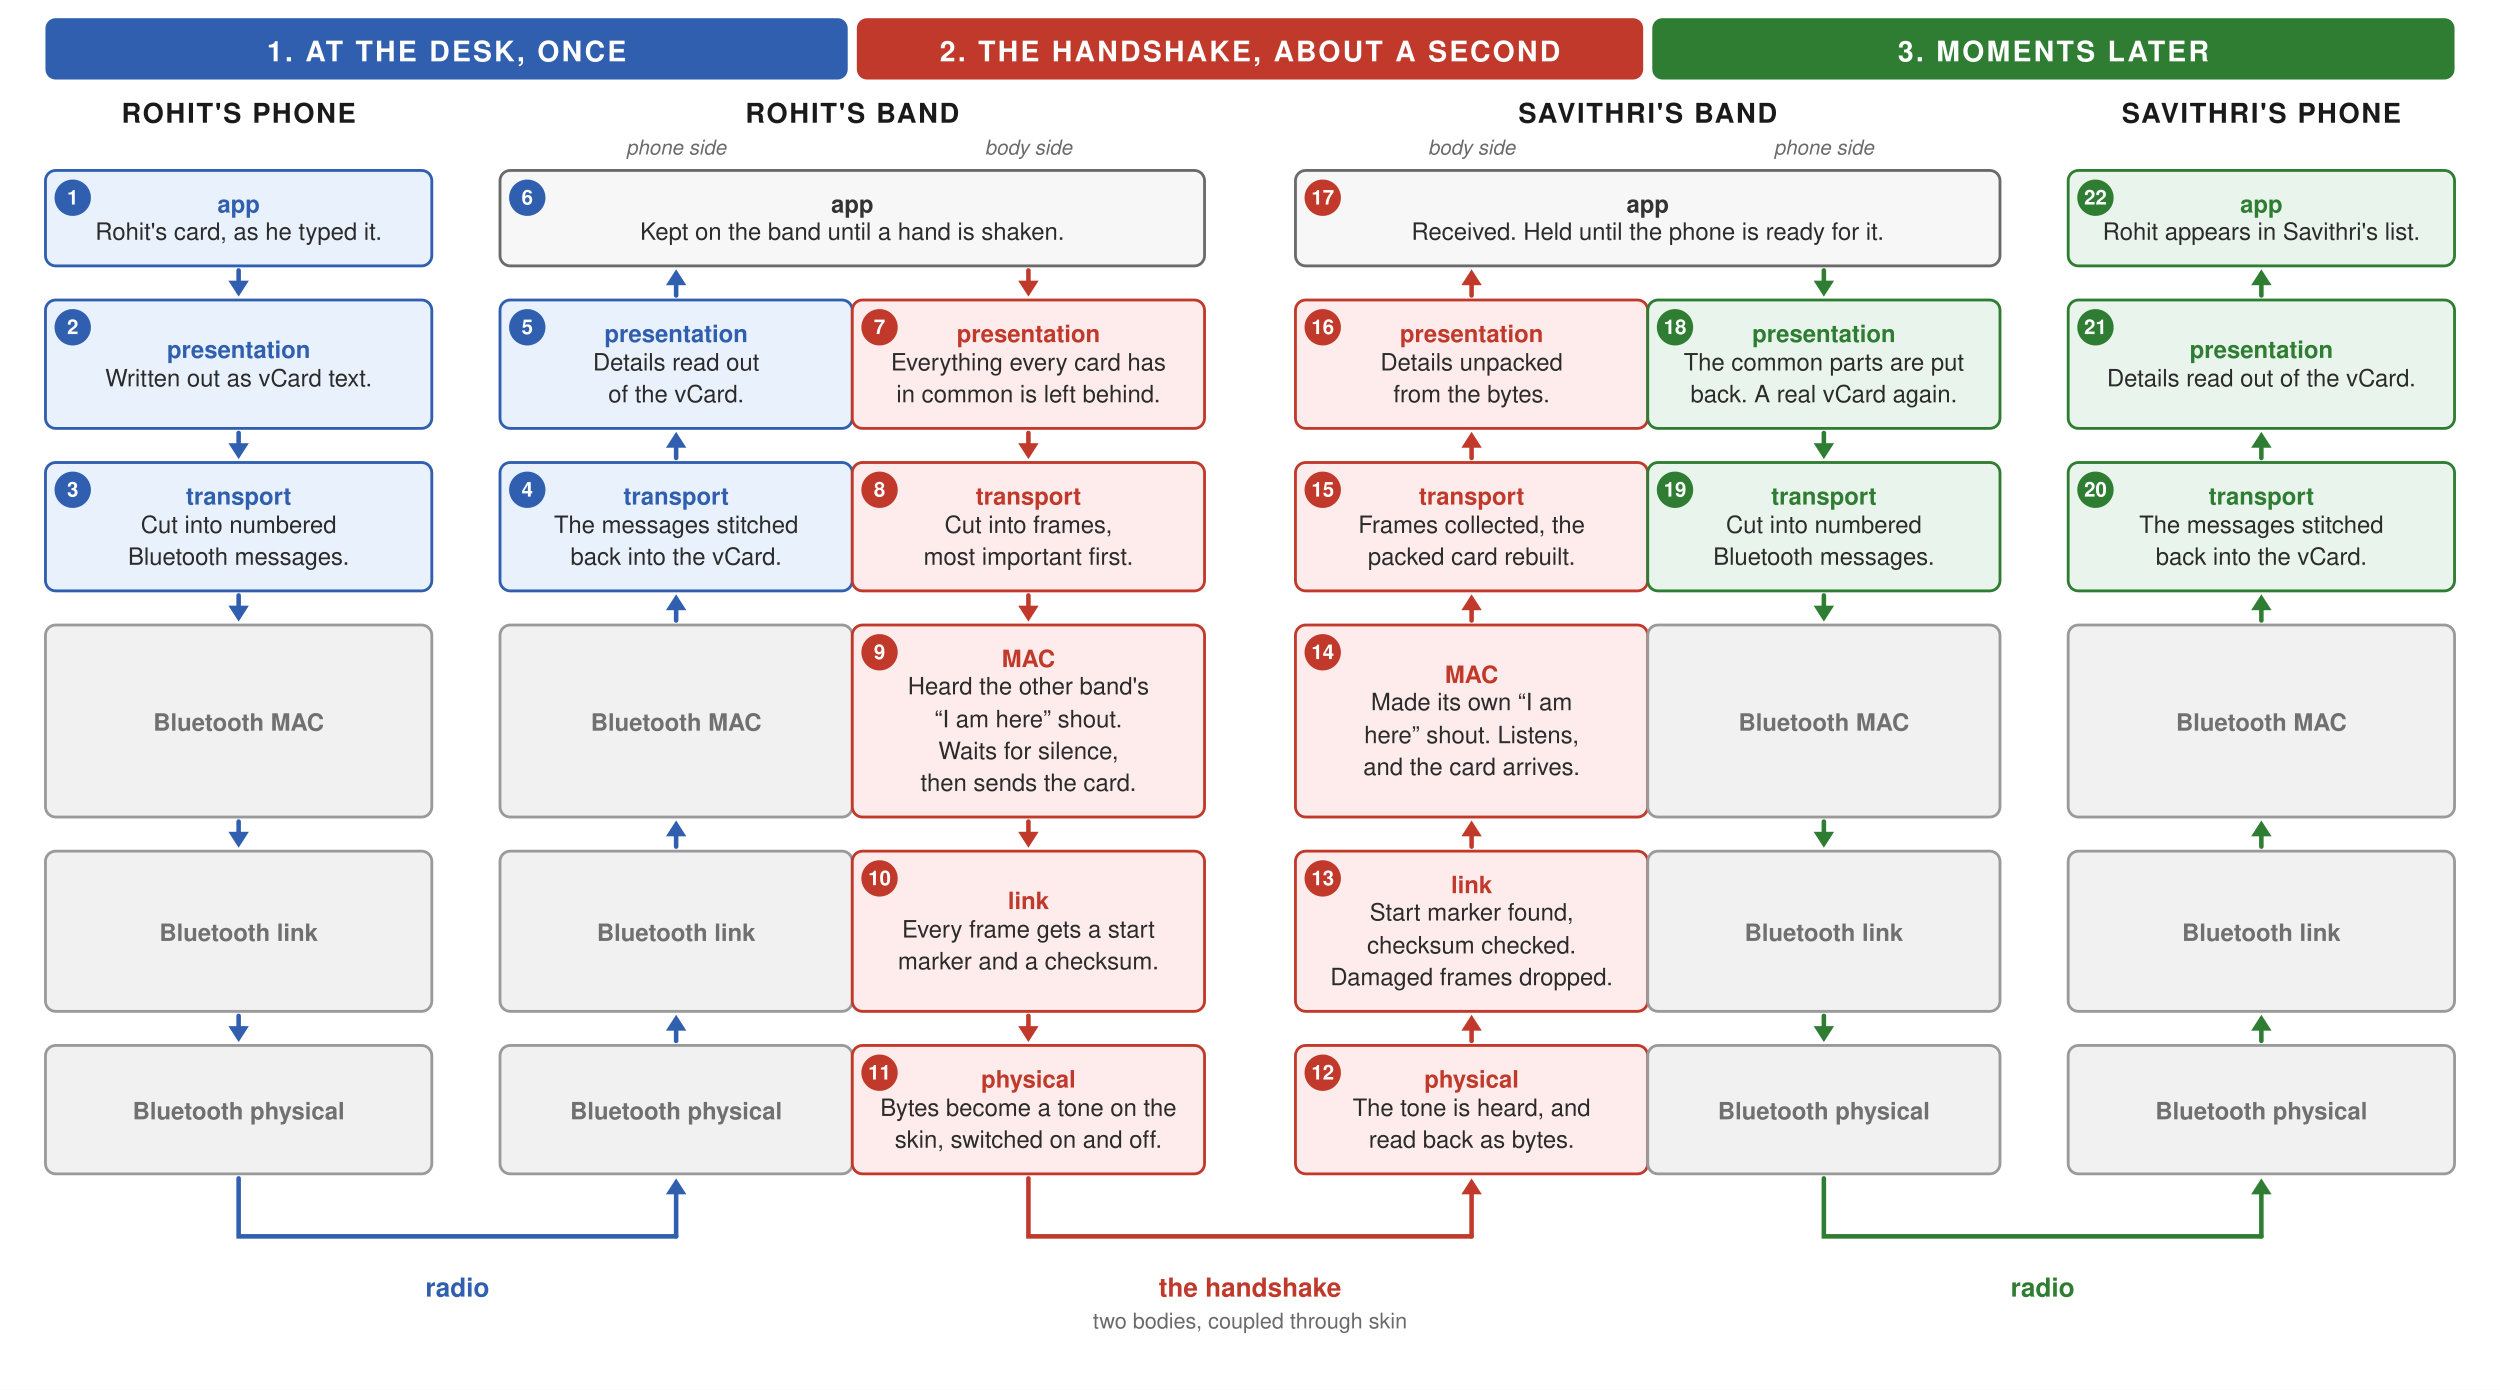
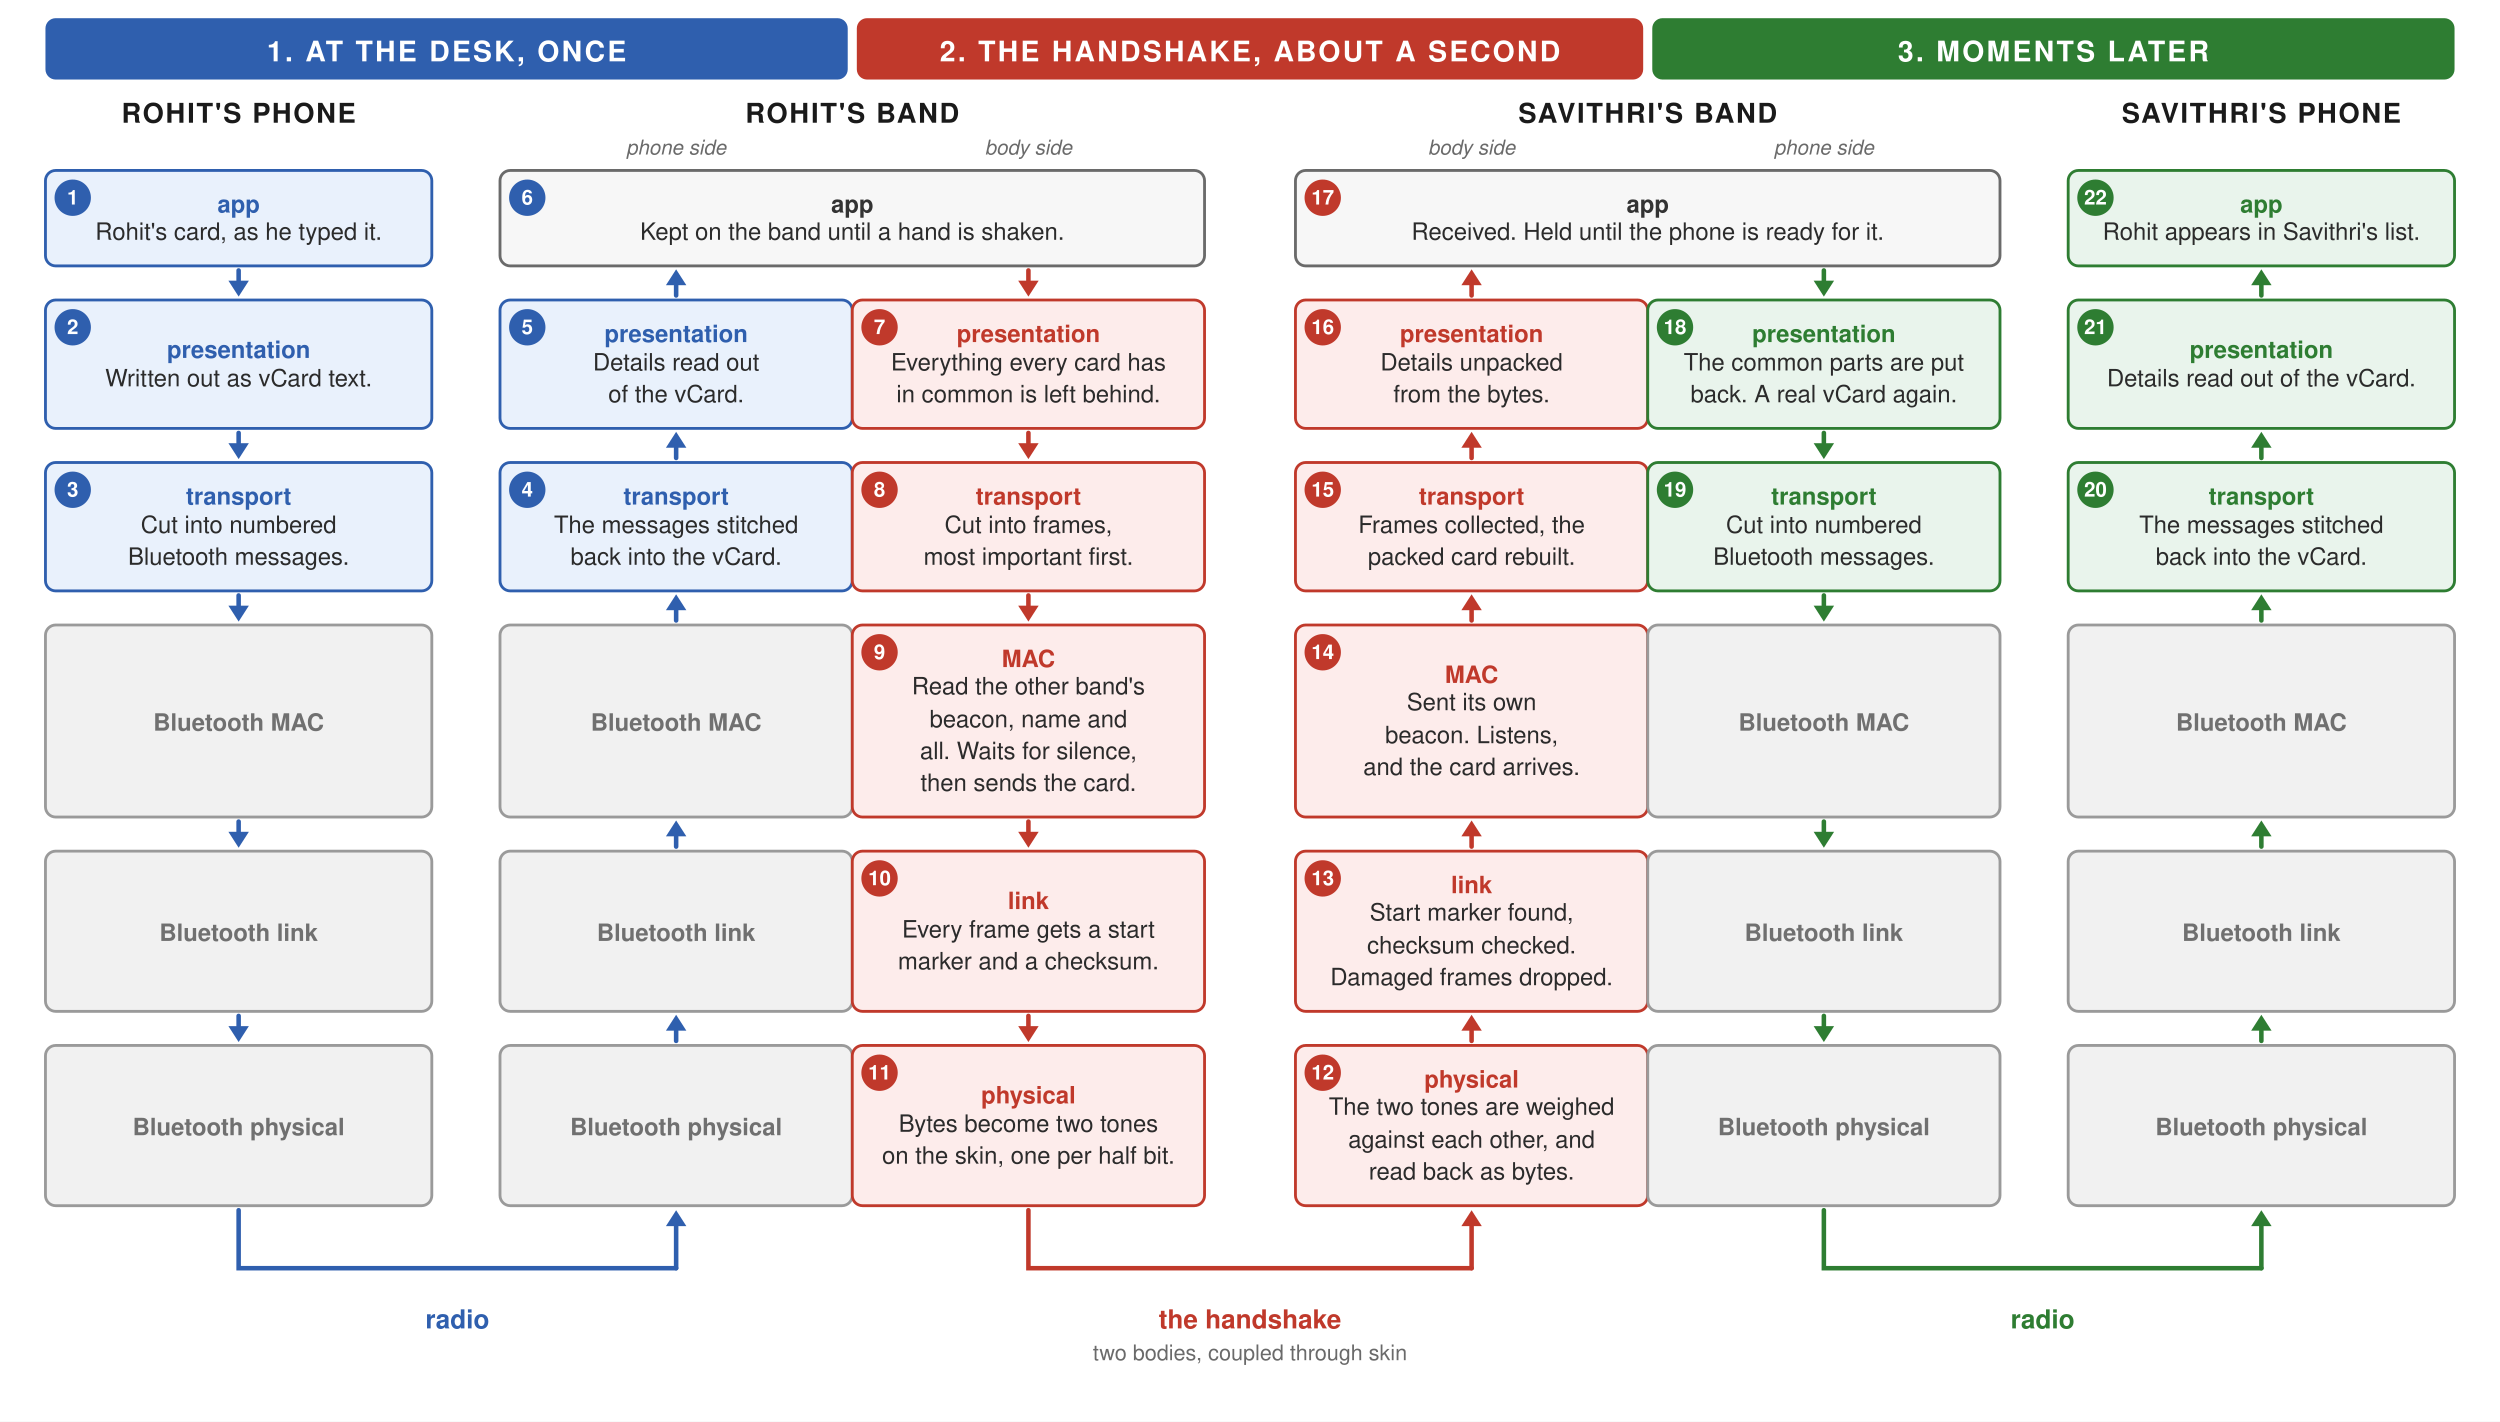
- <svg xmlns="http://www.w3.org/2000/svg" width="2200" height="1223" viewBox="0 0 2200 1223" font-family="Segoe UI, Helvetica, Arial, sans-serif">
-   <rect width="2200" height="1223" fill="#ffffff" />
+ <svg xmlns="http://www.w3.org/2000/svg" width="2200" height="1251" viewBox="0 0 2200 1251" font-family="Segoe UI, Helvetica, Arial, sans-serif">
+   <rect width="2200" height="1251" fill="#ffffff" />
  <rect x="40" y="16" width="706" height="54" rx="9" fill="#2f5fae" stroke="#2f5fae" stroke-width="0" />
  <text x="393.0" y="54" text-anchor="middle" font-size="25" fill="#ffffff" font-weight="700" letter-spacing="2">1.  AT THE DESK, ONCE</text>
  <rect x="754" y="16" width="692" height="54" rx="9" fill="#c0392b" stroke="#c0392b" stroke-width="0" />
  <text x="1100.0" y="54" text-anchor="middle" font-size="25" fill="#ffffff" font-weight="700" letter-spacing="2">2.  THE HANDSHAKE, ABOUT A SECOND</text>
  <rect x="1454" y="16" width="706" height="54" rx="9" fill="#2e7d32" stroke="#2e7d32" stroke-width="0" />
  <text x="1807.0" y="54" text-anchor="middle" font-size="25" fill="#ffffff" font-weight="700" letter-spacing="2">3.  MOMENTS LATER</text>
  <text x="210.0" y="108" text-anchor="middle" font-size="24" fill="#1a1a1a" font-weight="700" letter-spacing="1.5">ROHIT'S PHONE</text>
  <text x="750" y="108" text-anchor="middle" font-size="24" fill="#1a1a1a" font-weight="700" letter-spacing="1.5">ROHIT'S BAND</text>
  <text x="1450" y="108" text-anchor="middle" font-size="24" fill="#1a1a1a" font-weight="700" letter-spacing="1.5">SAVITHRI'S BAND</text>
  <text x="1990.0" y="108" text-anchor="middle" font-size="24" fill="#1a1a1a" font-weight="700" letter-spacing="1.5">SAVITHRI'S PHONE</text>
  <text x="595.0" y="136" text-anchor="middle" font-size="18" fill="#6a6a6a" font-style="italic">phone side</text>
  <text x="905.0" y="136" text-anchor="middle" font-size="18" fill="#6a6a6a" font-style="italic">body side</text>
  <text x="1295.0" y="136" text-anchor="middle" font-size="18" fill="#6a6a6a" font-style="italic">body side</text>
  <text x="1605.0" y="136" text-anchor="middle" font-size="18" fill="#6a6a6a" font-style="italic">phone side</text>
  <rect x="40" y="150" width="340" height="84" rx="9" fill="#e9f1fc" stroke="#2f5fae" stroke-width="2.5" />
  <text x="210.0" y="187" text-anchor="middle" font-size="21" fill="#2f5fae" font-weight="700">app</text>
  <text x="210.0" y="211" text-anchor="middle" font-size="21" fill="#2b2b2b">Rohit's card, as he typed it.</text>
  <circle cx="64" cy="174" r="16" fill="#2f5fae" />
  <text x="64" y="180" text-anchor="middle" font-size="18" font-weight="700" fill="#ffffff">1</text>
  <rect x="440" y="150" width="620" height="84" rx="9" fill="#f7f7f7" stroke="#6a6a6a" stroke-width="2.5" />
  <text x="750.0" y="187" text-anchor="middle" font-size="21" fill="#333333" font-weight="700">app</text>
  <text x="750.0" y="211" text-anchor="middle" font-size="21" fill="#2b2b2b">Kept on the band until a hand is shaken.</text>
  <circle cx="464" cy="174" r="16" fill="#2f5fae" />
  <text x="464" y="180" text-anchor="middle" font-size="18" font-weight="700" fill="#ffffff">6</text>
  <rect x="1140" y="150" width="620" height="84" rx="9" fill="#f7f7f7" stroke="#6a6a6a" stroke-width="2.5" />
  <text x="1450.0" y="187" text-anchor="middle" font-size="21" fill="#333333" font-weight="700">app</text>
  <text x="1450.0" y="211" text-anchor="middle" font-size="21" fill="#2b2b2b">Received. Held until the phone is ready for it.</text>
  <circle cx="1164" cy="174" r="16" fill="#c0392b" />
  <text x="1164" y="180" text-anchor="middle" font-size="18" font-weight="700" fill="#ffffff">17</text>
  <rect x="1820" y="150" width="340" height="84" rx="9" fill="#e9f4ec" stroke="#2e7d32" stroke-width="2.5" />
  <text x="1990.0" y="187" text-anchor="middle" font-size="21" fill="#2e7d32" font-weight="700">app</text>
  <text x="1990.0" y="211" text-anchor="middle" font-size="21" fill="#2b2b2b">Rohit appears in Savithri's list.</text>
  <circle cx="1844" cy="174" r="16" fill="#2e7d32" />
  <text x="1844" y="180" text-anchor="middle" font-size="18" font-weight="700" fill="#ffffff">22</text>
  <rect x="40" y="264" width="340" height="113" rx="9" fill="#e9f1fc" stroke="#2f5fae" stroke-width="2.5" />
  <text x="210.0" y="315" text-anchor="middle" font-size="21" fill="#2f5fae" font-weight="700">presentation</text>
  <text x="210.0" y="340" text-anchor="middle" font-size="21" fill="#2b2b2b">Written out as vCard text.</text>
  <circle cx="64" cy="288" r="16" fill="#2f5fae" />
  <text x="64" y="294" text-anchor="middle" font-size="18" font-weight="700" fill="#ffffff">2</text>
  <rect x="440" y="264" width="310" height="113" rx="9" fill="#e9f1fc" stroke="#2f5fae" stroke-width="2.5" />
  <text x="595.0" y="301" text-anchor="middle" font-size="21" fill="#2f5fae" font-weight="700">presentation</text>
  <text x="595.0" y="326" text-anchor="middle" font-size="21" fill="#2b2b2b">Details read out</text>
  <text x="595.0" y="354" text-anchor="middle" font-size="21" fill="#2b2b2b">of the vCard.</text>
  <circle cx="464" cy="288" r="16" fill="#2f5fae" />
  <text x="464" y="294" text-anchor="middle" font-size="18" font-weight="700" fill="#ffffff">5</text>
  <rect x="750" y="264" width="310" height="113" rx="9" fill="#fdeceb" stroke="#c0392b" stroke-width="2.5" />
  <text x="905.0" y="301" text-anchor="middle" font-size="21" fill="#c0392b" font-weight="700">presentation</text>
  <text x="905.0" y="326" text-anchor="middle" font-size="21" fill="#2b2b2b">Everything every card has</text>
  <text x="905.0" y="354" text-anchor="middle" font-size="21" fill="#2b2b2b">in common is left behind.</text>
  <circle cx="774" cy="288" r="16" fill="#c0392b" />
  <text x="774" y="294" text-anchor="middle" font-size="18" font-weight="700" fill="#ffffff">7</text>
  <rect x="1140" y="264" width="310" height="113" rx="9" fill="#fdeceb" stroke="#c0392b" stroke-width="2.5" />
  <text x="1295.0" y="301" text-anchor="middle" font-size="21" fill="#c0392b" font-weight="700">presentation</text>
  <text x="1295.0" y="326" text-anchor="middle" font-size="21" fill="#2b2b2b">Details unpacked</text>
  <text x="1295.0" y="354" text-anchor="middle" font-size="21" fill="#2b2b2b">from the bytes.</text>
  <circle cx="1164" cy="288" r="16" fill="#c0392b" />
  <text x="1164" y="294" text-anchor="middle" font-size="18" font-weight="700" fill="#ffffff">16</text>
  <rect x="1450" y="264" width="310" height="113" rx="9" fill="#e9f4ec" stroke="#2e7d32" stroke-width="2.5" />
  <text x="1605.0" y="301" text-anchor="middle" font-size="21" fill="#2e7d32" font-weight="700">presentation</text>
  <text x="1605.0" y="326" text-anchor="middle" font-size="21" fill="#2b2b2b">The common parts are put</text>
  <text x="1605.0" y="354" text-anchor="middle" font-size="21" fill="#2b2b2b">back. A real vCard again.</text>
  <circle cx="1474" cy="288" r="16" fill="#2e7d32" />
  <text x="1474" y="294" text-anchor="middle" font-size="18" font-weight="700" fill="#ffffff">18</text>
  <rect x="1820" y="264" width="340" height="113" rx="9" fill="#e9f4ec" stroke="#2e7d32" stroke-width="2.5" />
  <text x="1990.0" y="315" text-anchor="middle" font-size="21" fill="#2e7d32" font-weight="700">presentation</text>
  <text x="1990.0" y="340" text-anchor="middle" font-size="21" fill="#2b2b2b">Details read out of the vCard.</text>
  <circle cx="1844" cy="288" r="16" fill="#2e7d32" />
  <text x="1844" y="294" text-anchor="middle" font-size="18" font-weight="700" fill="#ffffff">21</text>
  <rect x="40" y="407" width="340" height="113" rx="9" fill="#e9f1fc" stroke="#2f5fae" stroke-width="2.5" />
  <text x="210.0" y="444" text-anchor="middle" font-size="21" fill="#2f5fae" font-weight="700">transport</text>
  <text x="210.0" y="469" text-anchor="middle" font-size="21" fill="#2b2b2b">Cut into numbered</text>
  <text x="210.0" y="497" text-anchor="middle" font-size="21" fill="#2b2b2b">Bluetooth messages.</text>
  <circle cx="64" cy="431" r="16" fill="#2f5fae" />
  <text x="64" y="437" text-anchor="middle" font-size="18" font-weight="700" fill="#ffffff">3</text>
  <rect x="440" y="407" width="310" height="113" rx="9" fill="#e9f1fc" stroke="#2f5fae" stroke-width="2.5" />
  <text x="595.0" y="444" text-anchor="middle" font-size="21" fill="#2f5fae" font-weight="700">transport</text>
  <text x="595.0" y="469" text-anchor="middle" font-size="21" fill="#2b2b2b">The messages stitched</text>
  <text x="595.0" y="497" text-anchor="middle" font-size="21" fill="#2b2b2b">back into the vCard.</text>
  <circle cx="464" cy="431" r="16" fill="#2f5fae" />
  <text x="464" y="437" text-anchor="middle" font-size="18" font-weight="700" fill="#ffffff">4</text>
  <rect x="750" y="407" width="310" height="113" rx="9" fill="#fdeceb" stroke="#c0392b" stroke-width="2.5" />
  <text x="905.0" y="444" text-anchor="middle" font-size="21" fill="#c0392b" font-weight="700">transport</text>
  <text x="905.0" y="469" text-anchor="middle" font-size="21" fill="#2b2b2b">Cut into frames,</text>
  <text x="905.0" y="497" text-anchor="middle" font-size="21" fill="#2b2b2b">most important first.</text>
  <circle cx="774" cy="431" r="16" fill="#c0392b" />
  <text x="774" y="437" text-anchor="middle" font-size="18" font-weight="700" fill="#ffffff">8</text>
  <rect x="1140" y="407" width="310" height="113" rx="9" fill="#fdeceb" stroke="#c0392b" stroke-width="2.5" />
  <text x="1295.0" y="444" text-anchor="middle" font-size="21" fill="#c0392b" font-weight="700">transport</text>
  <text x="1295.0" y="469" text-anchor="middle" font-size="21" fill="#2b2b2b">Frames collected, the</text>
  <text x="1295.0" y="497" text-anchor="middle" font-size="21" fill="#2b2b2b">packed card rebuilt.</text>
  <circle cx="1164" cy="431" r="16" fill="#c0392b" />
  <text x="1164" y="437" text-anchor="middle" font-size="18" font-weight="700" fill="#ffffff">15</text>
  <rect x="1450" y="407" width="310" height="113" rx="9" fill="#e9f4ec" stroke="#2e7d32" stroke-width="2.5" />
  <text x="1605.0" y="444" text-anchor="middle" font-size="21" fill="#2e7d32" font-weight="700">transport</text>
  <text x="1605.0" y="469" text-anchor="middle" font-size="21" fill="#2b2b2b">Cut into numbered</text>
  <text x="1605.0" y="497" text-anchor="middle" font-size="21" fill="#2b2b2b">Bluetooth messages.</text>
  <circle cx="1474" cy="431" r="16" fill="#2e7d32" />
  <text x="1474" y="437" text-anchor="middle" font-size="18" font-weight="700" fill="#ffffff">19</text>
  <rect x="1820" y="407" width="340" height="113" rx="9" fill="#e9f4ec" stroke="#2e7d32" stroke-width="2.5" />
  <text x="1990.0" y="444" text-anchor="middle" font-size="21" fill="#2e7d32" font-weight="700">transport</text>
  <text x="1990.0" y="469" text-anchor="middle" font-size="21" fill="#2b2b2b">The messages stitched</text>
  <text x="1990.0" y="497" text-anchor="middle" font-size="21" fill="#2b2b2b">back into the vCard.</text>
  <circle cx="1844" cy="431" r="16" fill="#2e7d32" />
  <text x="1844" y="437" text-anchor="middle" font-size="18" font-weight="700" fill="#ffffff">20</text>
  <rect x="40" y="550" width="340" height="169" rx="9" fill="#f1f1f1" stroke="#9a9a9a" stroke-width="2.5" />
  <text x="210.0" y="643" text-anchor="middle" font-size="21" fill="#707070" font-weight="700">Bluetooth MAC</text>
  <rect x="440" y="550" width="310" height="169" rx="9" fill="#f1f1f1" stroke="#9a9a9a" stroke-width="2.5" />
  <text x="595.0" y="643" text-anchor="middle" font-size="21" fill="#707070" font-weight="700">Bluetooth MAC</text>
  <rect x="750" y="550" width="310" height="169" rx="9" fill="#fdeceb" stroke="#c0392b" stroke-width="2.5" />
  <text x="905.0" y="587" text-anchor="middle" font-size="21" fill="#c0392b" font-weight="700">MAC</text>
-   <text x="905.0" y="611" text-anchor="middle" font-size="21" fill="#2b2b2b">Heard the other band's</text>
-   <text x="905.0" y="640" text-anchor="middle" font-size="21" fill="#2b2b2b">“I am here” shout.</text>
-   <text x="905.0" y="668" text-anchor="middle" font-size="21" fill="#2b2b2b">Waits for silence,</text>
+   <text x="905.0" y="611" text-anchor="middle" font-size="21" fill="#2b2b2b">Read the other band's</text>
+   <text x="905.0" y="640" text-anchor="middle" font-size="21" fill="#2b2b2b">beacon, name and</text>
+   <text x="905.0" y="668" text-anchor="middle" font-size="21" fill="#2b2b2b">all. Waits for silence,</text>
  <text x="905.0" y="696" text-anchor="middle" font-size="21" fill="#2b2b2b">then sends the card.</text>
  <circle cx="774" cy="574" r="16" fill="#c0392b" />
  <text x="774" y="580" text-anchor="middle" font-size="18" font-weight="700" fill="#ffffff">9</text>
  <rect x="1140" y="550" width="310" height="169" rx="9" fill="#fdeceb" stroke="#c0392b" stroke-width="2.5" />
  <text x="1295.0" y="601" text-anchor="middle" font-size="21" fill="#c0392b" font-weight="700">MAC</text>
-   <text x="1295.0" y="625" text-anchor="middle" font-size="21" fill="#2b2b2b">Made its own “I am</text>
-   <text x="1295.0" y="654" text-anchor="middle" font-size="21" fill="#2b2b2b">here” shout. Listens,</text>
+   <text x="1295.0" y="625" text-anchor="middle" font-size="21" fill="#2b2b2b">Sent its own</text>
+   <text x="1295.0" y="654" text-anchor="middle" font-size="21" fill="#2b2b2b">beacon. Listens,</text>
  <text x="1295.0" y="682" text-anchor="middle" font-size="21" fill="#2b2b2b">and the card arrives.</text>
  <circle cx="1164" cy="574" r="16" fill="#c0392b" />
  <text x="1164" y="580" text-anchor="middle" font-size="18" font-weight="700" fill="#ffffff">14</text>
  <rect x="1450" y="550" width="310" height="169" rx="9" fill="#f1f1f1" stroke="#9a9a9a" stroke-width="2.5" />
  <text x="1605.0" y="643" text-anchor="middle" font-size="21" fill="#707070" font-weight="700">Bluetooth MAC</text>
  <rect x="1820" y="550" width="340" height="169" rx="9" fill="#f1f1f1" stroke="#9a9a9a" stroke-width="2.5" />
  <text x="1990.0" y="643" text-anchor="middle" font-size="21" fill="#707070" font-weight="700">Bluetooth MAC</text>
  <rect x="40" y="749" width="340" height="141" rx="9" fill="#f1f1f1" stroke="#9a9a9a" stroke-width="2.5" />
  <text x="210.0" y="828" text-anchor="middle" font-size="21" fill="#707070" font-weight="700">Bluetooth link</text>
  <rect x="440" y="749" width="310" height="141" rx="9" fill="#f1f1f1" stroke="#9a9a9a" stroke-width="2.5" />
  <text x="595.0" y="828" text-anchor="middle" font-size="21" fill="#707070" font-weight="700">Bluetooth link</text>
  <rect x="750" y="749" width="310" height="141" rx="9" fill="#fdeceb" stroke="#c0392b" stroke-width="2.5" />
  <text x="905.0" y="800" text-anchor="middle" font-size="21" fill="#c0392b" font-weight="700">link</text>
  <text x="905.0" y="825" text-anchor="middle" font-size="21" fill="#2b2b2b">Every frame gets a start</text>
  <text x="905.0" y="853" text-anchor="middle" font-size="21" fill="#2b2b2b">marker and a checksum.</text>
  <circle cx="774" cy="773" r="16" fill="#c0392b" />
  <text x="774" y="779" text-anchor="middle" font-size="18" font-weight="700" fill="#ffffff">10</text>
  <rect x="1140" y="749" width="310" height="141" rx="9" fill="#fdeceb" stroke="#c0392b" stroke-width="2.5" />
  <text x="1295.0" y="786" text-anchor="middle" font-size="21" fill="#c0392b" font-weight="700">link</text>
  <text x="1295.0" y="810" text-anchor="middle" font-size="21" fill="#2b2b2b">Start marker found,</text>
  <text x="1295.0" y="839" text-anchor="middle" font-size="21" fill="#2b2b2b">checksum checked.</text>
  <text x="1295.0" y="867" text-anchor="middle" font-size="21" fill="#2b2b2b">Damaged frames dropped.</text>
  <circle cx="1164" cy="773" r="16" fill="#c0392b" />
  <text x="1164" y="779" text-anchor="middle" font-size="18" font-weight="700" fill="#ffffff">13</text>
  <rect x="1450" y="749" width="310" height="141" rx="9" fill="#f1f1f1" stroke="#9a9a9a" stroke-width="2.5" />
  <text x="1605.0" y="828" text-anchor="middle" font-size="21" fill="#707070" font-weight="700">Bluetooth link</text>
  <rect x="1820" y="749" width="340" height="141" rx="9" fill="#f1f1f1" stroke="#9a9a9a" stroke-width="2.5" />
  <text x="1990.0" y="828" text-anchor="middle" font-size="21" fill="#707070" font-weight="700">Bluetooth link</text>
-   <rect x="40" y="920" width="340" height="113" rx="9" fill="#f1f1f1" stroke="#9a9a9a" stroke-width="2.5" />
-   <text x="210.0" y="985" text-anchor="middle" font-size="21" fill="#707070" font-weight="700">Bluetooth physical</text>
-   <rect x="440" y="920" width="310" height="113" rx="9" fill="#f1f1f1" stroke="#9a9a9a" stroke-width="2.5" />
-   <text x="595.0" y="985" text-anchor="middle" font-size="21" fill="#707070" font-weight="700">Bluetooth physical</text>
-   <rect x="750" y="920" width="310" height="113" rx="9" fill="#fdeceb" stroke="#c0392b" stroke-width="2.5" />
-   <text x="905.0" y="957" text-anchor="middle" font-size="21" fill="#c0392b" font-weight="700">physical</text>
-   <text x="905.0" y="982" text-anchor="middle" font-size="21" fill="#2b2b2b">Bytes become a tone on the</text>
-   <text x="905.0" y="1010" text-anchor="middle" font-size="21" fill="#2b2b2b">skin, switched on and off.</text>
+   <rect x="40" y="920" width="340" height="141" rx="9" fill="#f1f1f1" stroke="#9a9a9a" stroke-width="2.5" />
+   <text x="210.0" y="999" text-anchor="middle" font-size="21" fill="#707070" font-weight="700">Bluetooth physical</text>
+   <rect x="440" y="920" width="310" height="141" rx="9" fill="#f1f1f1" stroke="#9a9a9a" stroke-width="2.5" />
+   <text x="595.0" y="999" text-anchor="middle" font-size="21" fill="#707070" font-weight="700">Bluetooth physical</text>
+   <rect x="750" y="920" width="310" height="141" rx="9" fill="#fdeceb" stroke="#c0392b" stroke-width="2.5" />
+   <text x="905.0" y="971" text-anchor="middle" font-size="21" fill="#c0392b" font-weight="700">physical</text>
+   <text x="905.0" y="996" text-anchor="middle" font-size="21" fill="#2b2b2b">Bytes become two tones</text>
+   <text x="905.0" y="1024" text-anchor="middle" font-size="21" fill="#2b2b2b">on the skin, one per half bit.</text>
  <circle cx="774" cy="944" r="16" fill="#c0392b" />
  <text x="774" y="950" text-anchor="middle" font-size="18" font-weight="700" fill="#ffffff">11</text>
-   <rect x="1140" y="920" width="310" height="113" rx="9" fill="#fdeceb" stroke="#c0392b" stroke-width="2.5" />
+   <rect x="1140" y="920" width="310" height="141" rx="9" fill="#fdeceb" stroke="#c0392b" stroke-width="2.5" />
  <text x="1295.0" y="957" text-anchor="middle" font-size="21" fill="#c0392b" font-weight="700">physical</text>
-   <text x="1295.0" y="982" text-anchor="middle" font-size="21" fill="#2b2b2b">The tone is heard, and</text>
-   <text x="1295.0" y="1010" text-anchor="middle" font-size="21" fill="#2b2b2b">read back as bytes.</text>
+   <text x="1295.0" y="981" text-anchor="middle" font-size="21" fill="#2b2b2b">The two tones are weighed</text>
+   <text x="1295.0" y="1010" text-anchor="middle" font-size="21" fill="#2b2b2b">against each other, and</text>
+   <text x="1295.0" y="1038" text-anchor="middle" font-size="21" fill="#2b2b2b">read back as bytes.</text>
  <circle cx="1164" cy="944" r="16" fill="#c0392b" />
  <text x="1164" y="950" text-anchor="middle" font-size="18" font-weight="700" fill="#ffffff">12</text>
-   <rect x="1450" y="920" width="310" height="113" rx="9" fill="#f1f1f1" stroke="#9a9a9a" stroke-width="2.5" />
-   <text x="1605.0" y="985" text-anchor="middle" font-size="21" fill="#707070" font-weight="700">Bluetooth physical</text>
-   <rect x="1820" y="920" width="340" height="113" rx="9" fill="#f1f1f1" stroke="#9a9a9a" stroke-width="2.5" />
-   <text x="1990.0" y="985" text-anchor="middle" font-size="21" fill="#707070" font-weight="700">Bluetooth physical</text>
+   <rect x="1450" y="920" width="310" height="141" rx="9" fill="#f1f1f1" stroke="#9a9a9a" stroke-width="2.5" />
+   <text x="1605.0" y="999" text-anchor="middle" font-size="21" fill="#707070" font-weight="700">Bluetooth physical</text>
+   <rect x="1820" y="920" width="340" height="141" rx="9" fill="#f1f1f1" stroke="#9a9a9a" stroke-width="2.5" />
+   <text x="1990.0" y="999" text-anchor="middle" font-size="21" fill="#707070" font-weight="700">Bluetooth physical</text>
  <path d="M210.0 238 V247" stroke="#2f5fae" stroke-width="4" stroke-linecap="round" fill="none" />
  <path d="M201.0 247 L219.0 247 L210.0 261 Z" fill="#2f5fae" />
  <path d="M210.0 381 V390" stroke="#2f5fae" stroke-width="4" stroke-linecap="round" fill="none" />
  <path d="M201.0 390 L219.0 390 L210.0 404 Z" fill="#2f5fae" />
  <path d="M210.0 524 V533" stroke="#2f5fae" stroke-width="4" stroke-linecap="round" fill="none" />
  <path d="M201.0 533 L219.0 533 L210.0 547 Z" fill="#2f5fae" />
  <path d="M210.0 723 V732" stroke="#2f5fae" stroke-width="4" stroke-linecap="round" fill="none" />
  <path d="M201.0 732 L219.0 732 L210.0 746 Z" fill="#2f5fae" />
  <path d="M210.0 894 V903" stroke="#2f5fae" stroke-width="4" stroke-linecap="round" fill="none" />
  <path d="M201.0 903 L219.0 903 L210.0 917 Z" fill="#2f5fae" />
  <path d="M595.0 916 V907" stroke="#2f5fae" stroke-width="4" stroke-linecap="round" fill="none" />
  <path d="M586.0 907 L604.0 907 L595.0 893 Z" fill="#2f5fae" />
  <path d="M595.0 745 V736" stroke="#2f5fae" stroke-width="4" stroke-linecap="round" fill="none" />
  <path d="M586.0 736 L604.0 736 L595.0 722 Z" fill="#2f5fae" />
  <path d="M595.0 546 V537" stroke="#2f5fae" stroke-width="4" stroke-linecap="round" fill="none" />
  <path d="M586.0 537 L604.0 537 L595.0 523 Z" fill="#2f5fae" />
  <path d="M595.0 403 V394" stroke="#2f5fae" stroke-width="4" stroke-linecap="round" fill="none" />
  <path d="M586.0 394 L604.0 394 L595.0 380 Z" fill="#2f5fae" />
  <path d="M595.0 260 V251" stroke="#2f5fae" stroke-width="4" stroke-linecap="round" fill="none" />
  <path d="M586.0 251 L604.0 251 L595.0 237 Z" fill="#2f5fae" />
  <path d="M905.0 238 V247" stroke="#c0392b" stroke-width="4" stroke-linecap="round" fill="none" />
  <path d="M896.0 247 L914.0 247 L905.0 261 Z" fill="#c0392b" />
  <path d="M905.0 381 V390" stroke="#c0392b" stroke-width="4" stroke-linecap="round" fill="none" />
  <path d="M896.0 390 L914.0 390 L905.0 404 Z" fill="#c0392b" />
  <path d="M905.0 524 V533" stroke="#c0392b" stroke-width="4" stroke-linecap="round" fill="none" />
  <path d="M896.0 533 L914.0 533 L905.0 547 Z" fill="#c0392b" />
  <path d="M905.0 723 V732" stroke="#c0392b" stroke-width="4" stroke-linecap="round" fill="none" />
  <path d="M896.0 732 L914.0 732 L905.0 746 Z" fill="#c0392b" />
  <path d="M905.0 894 V903" stroke="#c0392b" stroke-width="4" stroke-linecap="round" fill="none" />
  <path d="M896.0 903 L914.0 903 L905.0 917 Z" fill="#c0392b" />
  <path d="M1295.0 916 V907" stroke="#c0392b" stroke-width="4" stroke-linecap="round" fill="none" />
  <path d="M1286.0 907 L1304.0 907 L1295.0 893 Z" fill="#c0392b" />
  <path d="M1295.0 745 V736" stroke="#c0392b" stroke-width="4" stroke-linecap="round" fill="none" />
  <path d="M1286.0 736 L1304.0 736 L1295.0 722 Z" fill="#c0392b" />
  <path d="M1295.0 546 V537" stroke="#c0392b" stroke-width="4" stroke-linecap="round" fill="none" />
  <path d="M1286.0 537 L1304.0 537 L1295.0 523 Z" fill="#c0392b" />
  <path d="M1295.0 403 V394" stroke="#c0392b" stroke-width="4" stroke-linecap="round" fill="none" />
  <path d="M1286.0 394 L1304.0 394 L1295.0 380 Z" fill="#c0392b" />
  <path d="M1295.0 260 V251" stroke="#c0392b" stroke-width="4" stroke-linecap="round" fill="none" />
  <path d="M1286.0 251 L1304.0 251 L1295.0 237 Z" fill="#c0392b" />
  <path d="M1605.0 238 V247" stroke="#2e7d32" stroke-width="4" stroke-linecap="round" fill="none" />
  <path d="M1596.0 247 L1614.0 247 L1605.0 261 Z" fill="#2e7d32" />
  <path d="M1605.0 381 V390" stroke="#2e7d32" stroke-width="4" stroke-linecap="round" fill="none" />
  <path d="M1596.0 390 L1614.0 390 L1605.0 404 Z" fill="#2e7d32" />
  <path d="M1605.0 524 V533" stroke="#2e7d32" stroke-width="4" stroke-linecap="round" fill="none" />
  <path d="M1596.0 533 L1614.0 533 L1605.0 547 Z" fill="#2e7d32" />
  <path d="M1605.0 723 V732" stroke="#2e7d32" stroke-width="4" stroke-linecap="round" fill="none" />
  <path d="M1596.0 732 L1614.0 732 L1605.0 746 Z" fill="#2e7d32" />
  <path d="M1605.0 894 V903" stroke="#2e7d32" stroke-width="4" stroke-linecap="round" fill="none" />
  <path d="M1596.0 903 L1614.0 903 L1605.0 917 Z" fill="#2e7d32" />
  <path d="M1990.0 916 V907" stroke="#2e7d32" stroke-width="4" stroke-linecap="round" fill="none" />
  <path d="M1981.0 907 L1999.0 907 L1990.0 893 Z" fill="#2e7d32" />
  <path d="M1990.0 745 V736" stroke="#2e7d32" stroke-width="4" stroke-linecap="round" fill="none" />
  <path d="M1981.0 736 L1999.0 736 L1990.0 722 Z" fill="#2e7d32" />
  <path d="M1990.0 546 V537" stroke="#2e7d32" stroke-width="4" stroke-linecap="round" fill="none" />
  <path d="M1981.0 537 L1999.0 537 L1990.0 523 Z" fill="#2e7d32" />
  <path d="M1990.0 403 V394" stroke="#2e7d32" stroke-width="4" stroke-linecap="round" fill="none" />
  <path d="M1981.0 394 L1999.0 394 L1990.0 380 Z" fill="#2e7d32" />
  <path d="M1990.0 260 V251" stroke="#2e7d32" stroke-width="4" stroke-linecap="round" fill="none" />
  <path d="M1981.0 251 L1999.0 251 L1990.0 237 Z" fill="#2e7d32" />
-   <path d="M210.0 1037 V1088 H595.0" stroke="#2f5fae" stroke-width="4" fill="none" stroke-linecap="round" />
-   <path d="M595.0 1088 V1051" stroke="#2f5fae" stroke-width="4" stroke-linecap="round" fill="none" />
-   <path d="M586.0 1051 L604.0 1051 L595.0 1037 Z" fill="#2f5fae" />
-   <text x="402.5" y="1141" text-anchor="middle" font-size="23" fill="#2f5fae" font-weight="700">radio</text>
-   <path d="M905.0 1037 V1088 H1295.0" stroke="#c0392b" stroke-width="4" fill="none" stroke-linecap="round" />
-   <path d="M1295.0 1088 V1051" stroke="#c0392b" stroke-width="4" stroke-linecap="round" fill="none" />
-   <path d="M1286.0 1051 L1304.0 1051 L1295.0 1037 Z" fill="#c0392b" />
-   <text x="1100.0" y="1141" text-anchor="middle" font-size="23" fill="#c0392b" font-weight="700">the handshake</text>
-   <text x="1100.0" y="1169" text-anchor="middle" font-size="19" fill="#6a6a6a">two bodies, coupled through skin</text>
-   <path d="M1605.0 1037 V1088 H1990.0" stroke="#2e7d32" stroke-width="4" fill="none" stroke-linecap="round" />
-   <path d="M1990.0 1088 V1051" stroke="#2e7d32" stroke-width="4" stroke-linecap="round" fill="none" />
-   <path d="M1981.0 1051 L1999.0 1051 L1990.0 1037 Z" fill="#2e7d32" />
-   <text x="1797.5" y="1141" text-anchor="middle" font-size="23" fill="#2e7d32" font-weight="700">radio</text>
+   <path d="M210.0 1065 V1116 H595.0" stroke="#2f5fae" stroke-width="4" fill="none" stroke-linecap="round" />
+   <path d="M595.0 1116 V1079" stroke="#2f5fae" stroke-width="4" stroke-linecap="round" fill="none" />
+   <path d="M586.0 1079 L604.0 1079 L595.0 1065 Z" fill="#2f5fae" />
+   <text x="402.5" y="1169" text-anchor="middle" font-size="23" fill="#2f5fae" font-weight="700">radio</text>
+   <path d="M905.0 1065 V1116 H1295.0" stroke="#c0392b" stroke-width="4" fill="none" stroke-linecap="round" />
+   <path d="M1295.0 1116 V1079" stroke="#c0392b" stroke-width="4" stroke-linecap="round" fill="none" />
+   <path d="M1286.0 1079 L1304.0 1079 L1295.0 1065 Z" fill="#c0392b" />
+   <text x="1100.0" y="1169" text-anchor="middle" font-size="23" fill="#c0392b" font-weight="700">the handshake</text>
+   <text x="1100.0" y="1197" text-anchor="middle" font-size="19" fill="#6a6a6a">two bodies, coupled through skin</text>
+   <path d="M1605.0 1065 V1116 H1990.0" stroke="#2e7d32" stroke-width="4" fill="none" stroke-linecap="round" />
+   <path d="M1990.0 1116 V1079" stroke="#2e7d32" stroke-width="4" stroke-linecap="round" fill="none" />
+   <path d="M1981.0 1079 L1999.0 1079 L1990.0 1065 Z" fill="#2e7d32" />
+   <text x="1797.5" y="1169" text-anchor="middle" font-size="23" fill="#2e7d32" font-weight="700">radio</text>
</svg>
